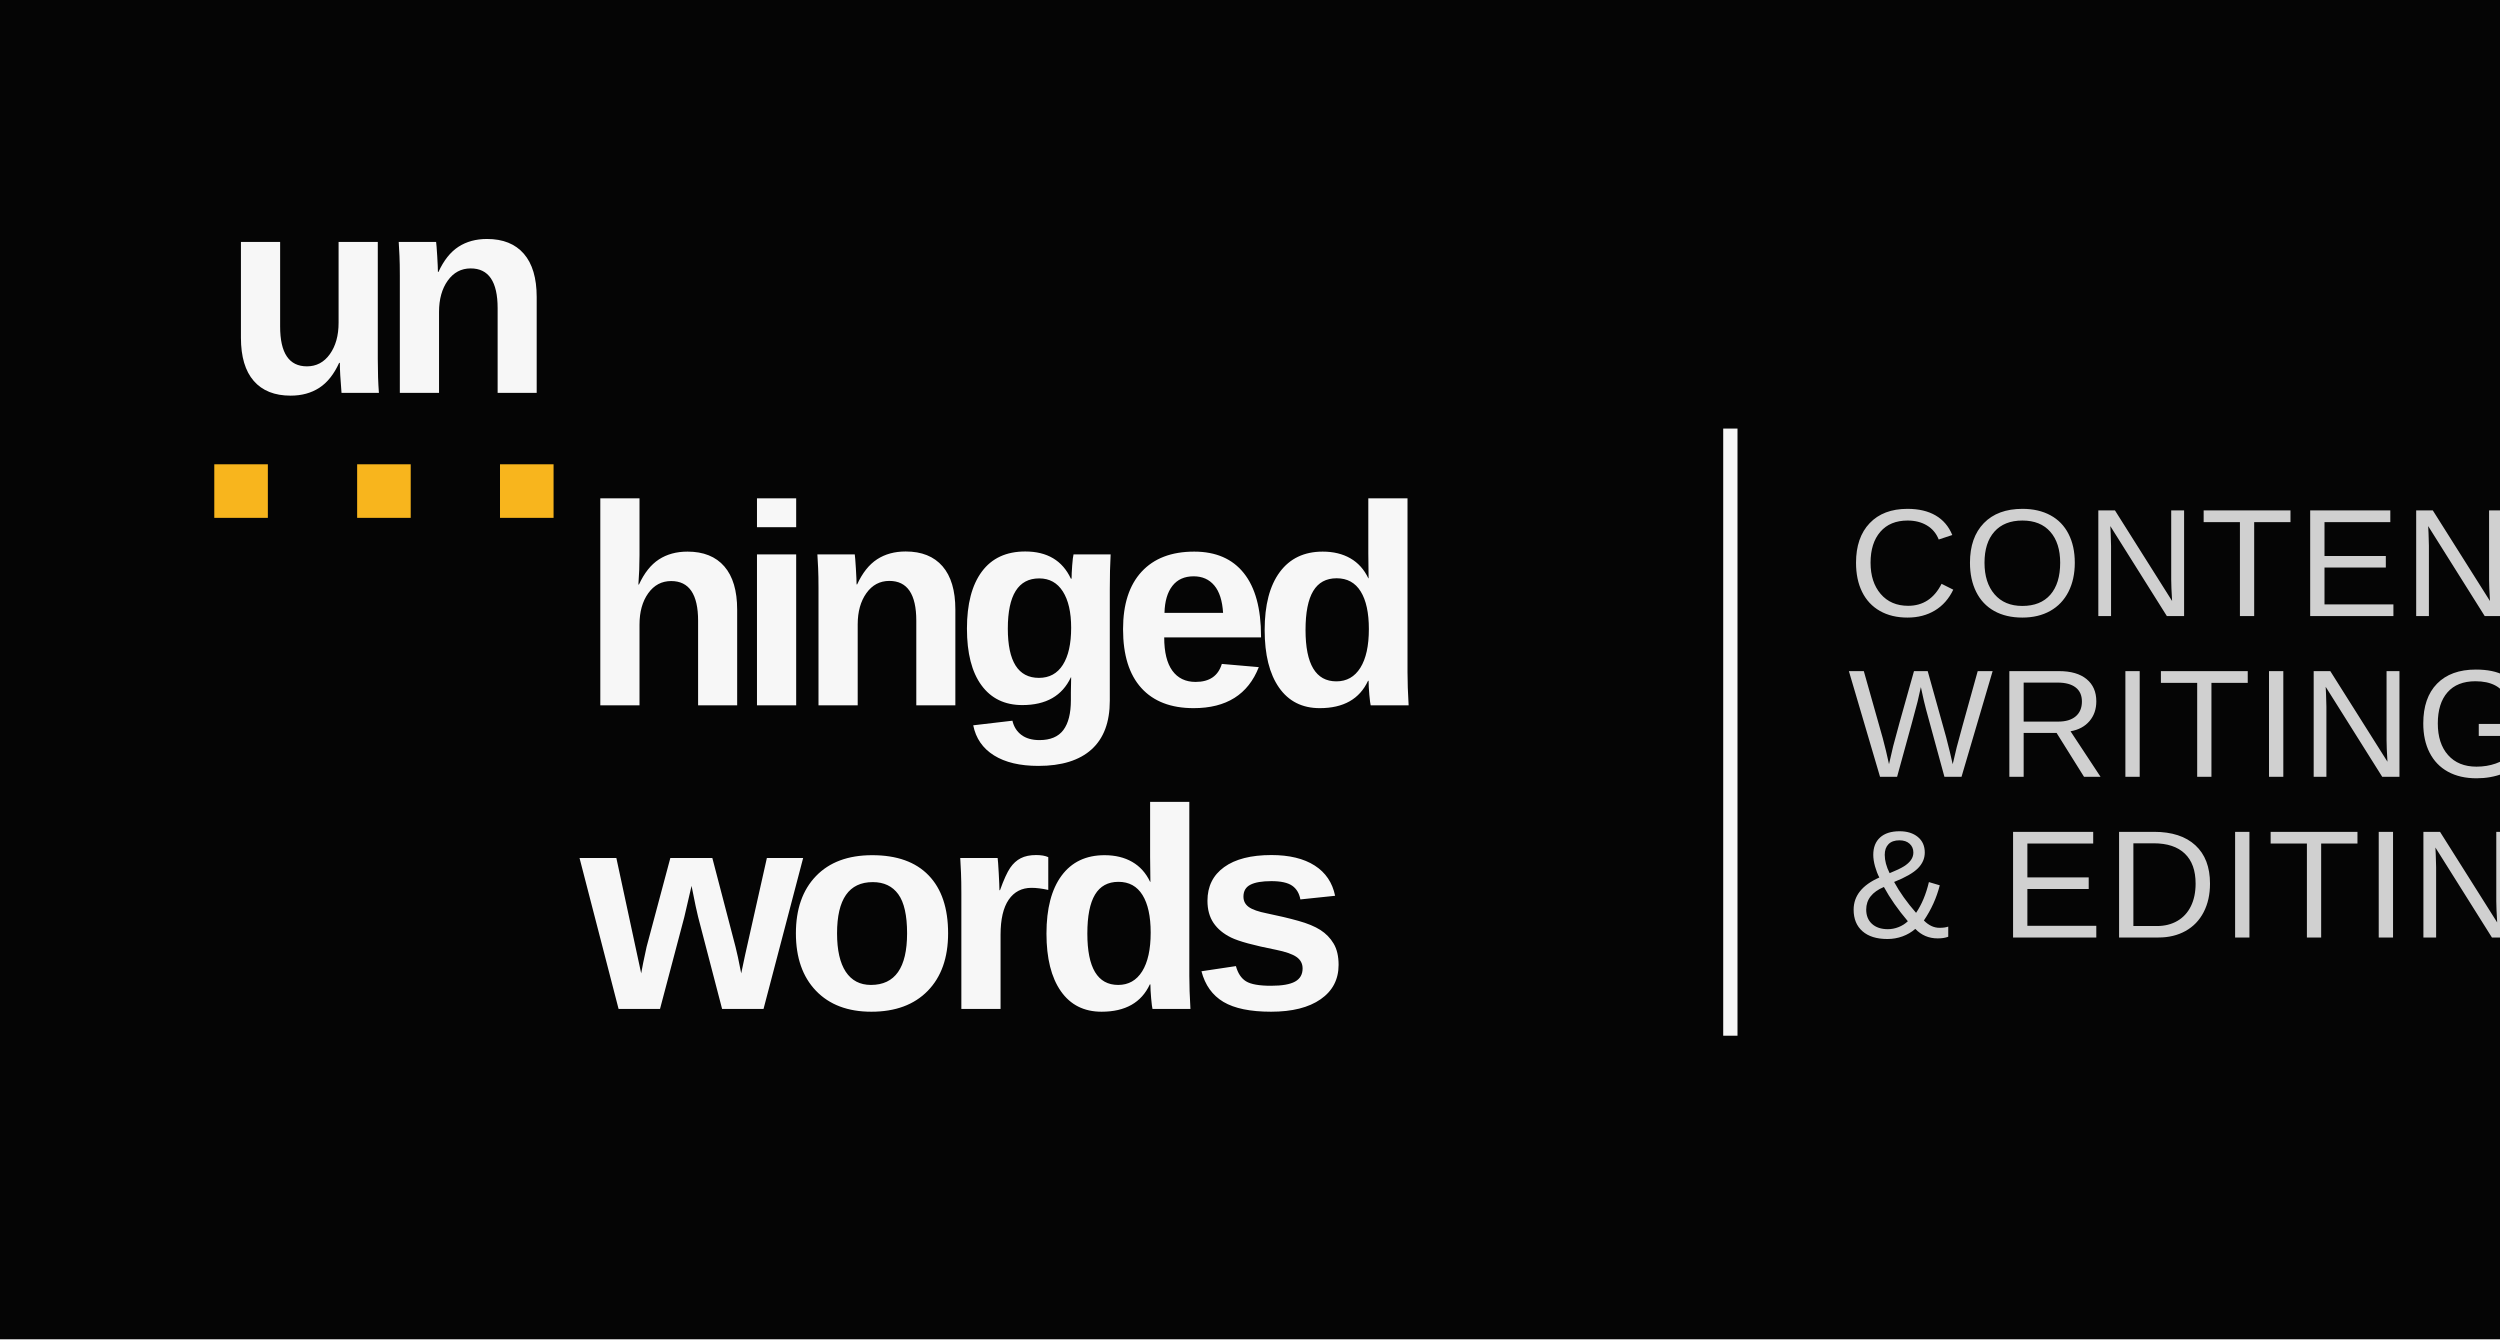
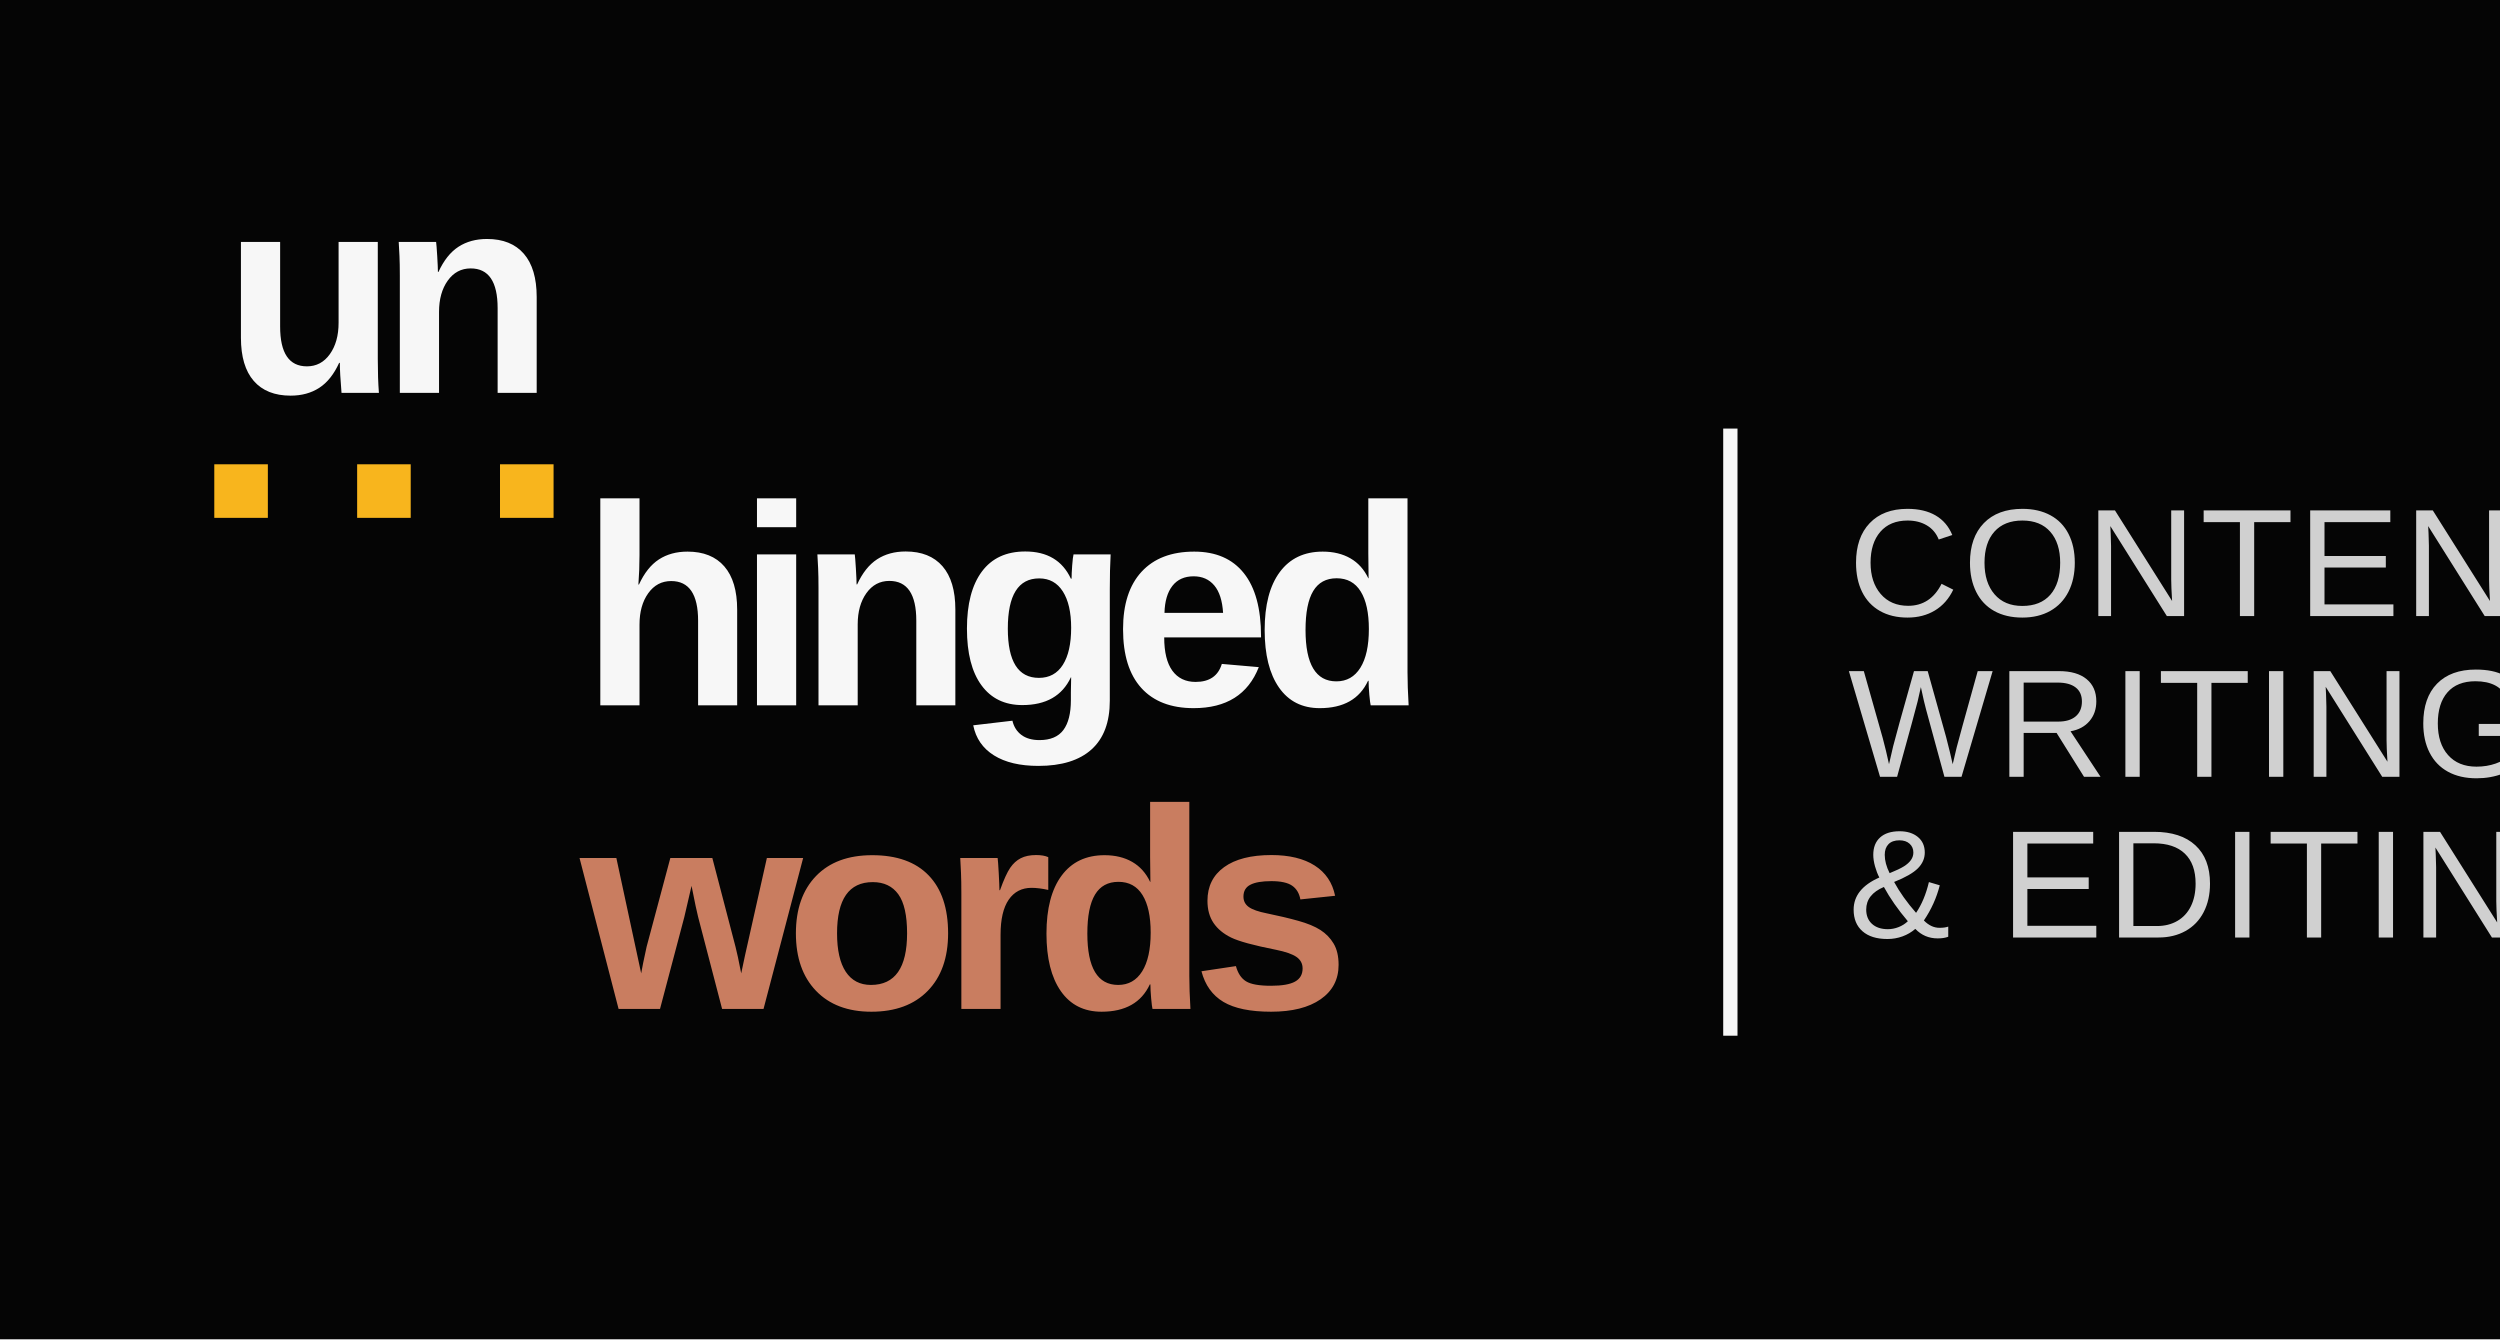
<svg xmlns="http://www.w3.org/2000/svg" width="1400" height="750" viewBox="0 0 1400 750" fill="none">
  <rect width="1400" height="750" fill="#050505" />
  <rect x="120" y="260" width="30" height="30" fill="#F8B51D" />
  <rect x="200" y="260" width="30" height="30" fill="#F8B51D" />
  <rect x="280" y="260" width="30" height="30" fill="#F8B51D" />
  <text x="125" y="220" fill="#F7F7F7" font-family="Arial, Helvetica, sans-serif" font-size="160" font-weight="700" letter-spacing="-10">un</text>
  <text x="325" y="395" fill="#F7F7F7" font-family="Arial, Helvetica, sans-serif" font-size="160" font-weight="700" letter-spacing="-10">hinged</text>
-   <text x="325" y="565" fill="#F7F7F7" font-family="Arial, Helvetica, sans-serif" font-size="160" font-weight="700" letter-spacing="-10">words</text>
+   <text x="325" y="565" fill="#c97d60" font-family="Arial, Helvetica, sans-serif" font-size="160" font-weight="700" letter-spacing="-10">words</text>
  <rect x="965" y="240" width="8" height="340" fill="#F7F7F7" />
  <text x="1035" y="345" fill="#D0D0D0" font-family="Arial, Helvetica, sans-serif" font-size="86" font-weight="500" letter-spacing="2">CONTENT</text>
  <text x="1035" y="435" fill="#D0D0D0" font-family="Arial, Helvetica, sans-serif" font-size="86" font-weight="500" letter-spacing="2">WRITING</text>
  <text x="1035" y="525" fill="#D0D0D0" font-family="Arial, Helvetica, sans-serif" font-size="86" font-weight="500" letter-spacing="2">&amp; EDITING</text>
</svg>
